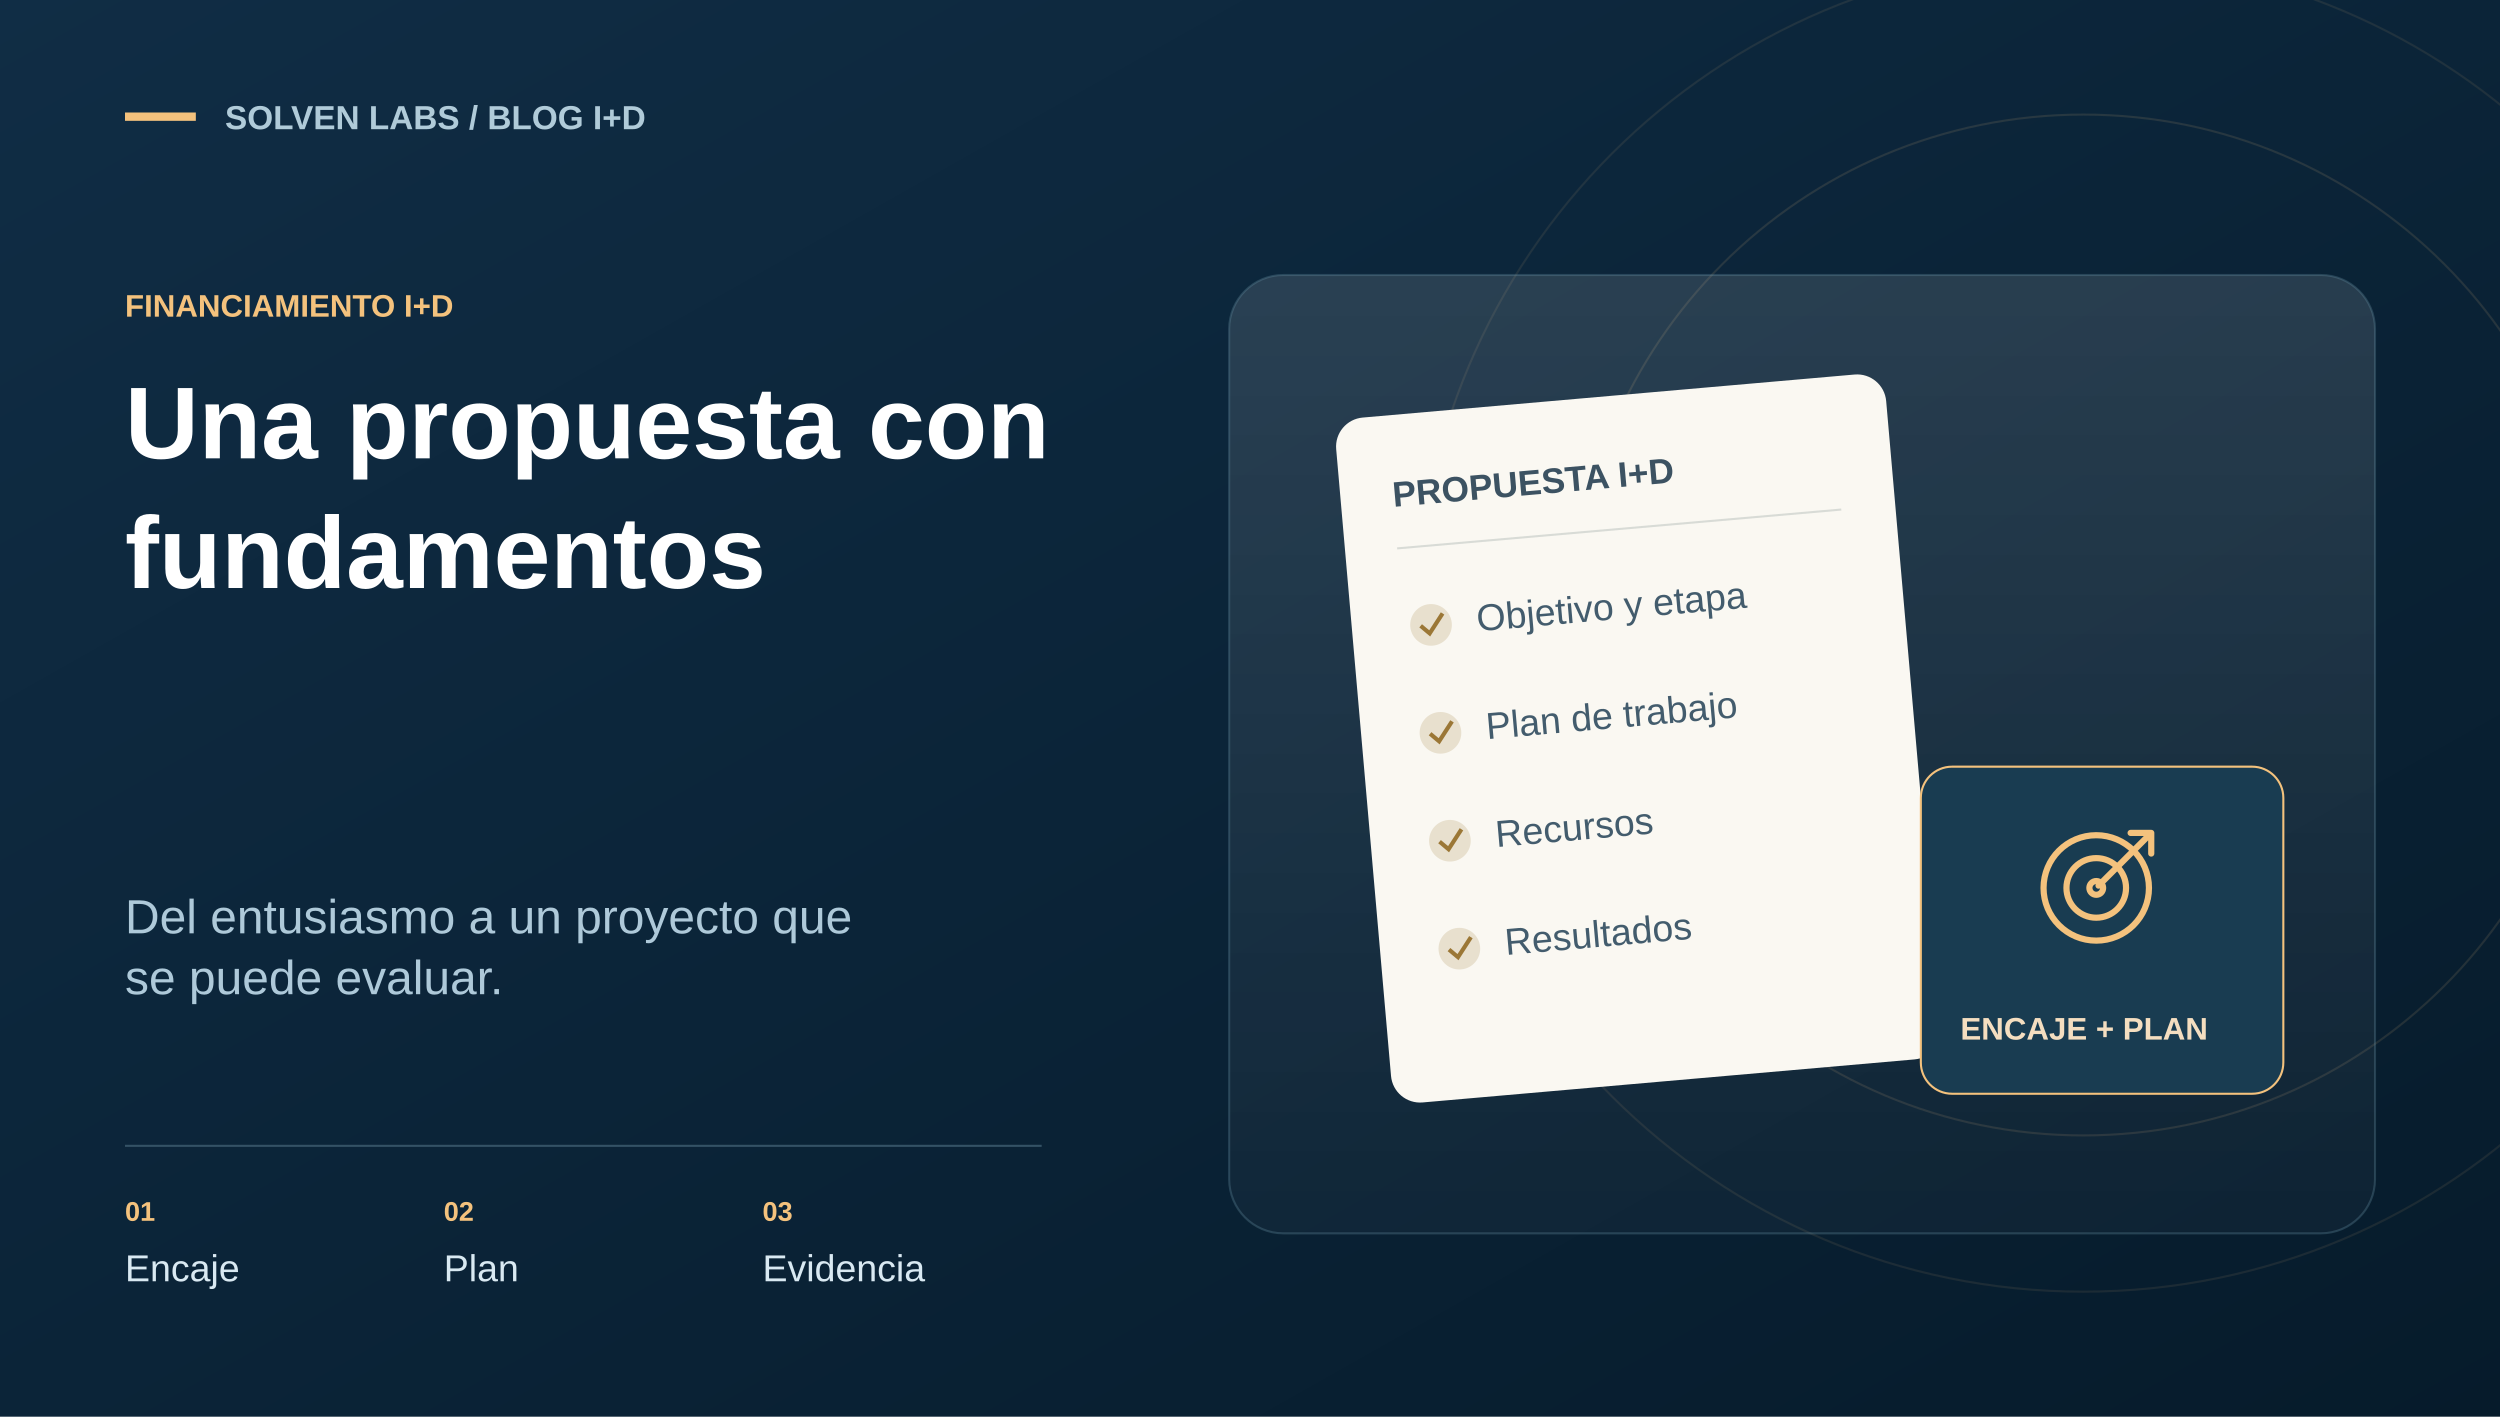
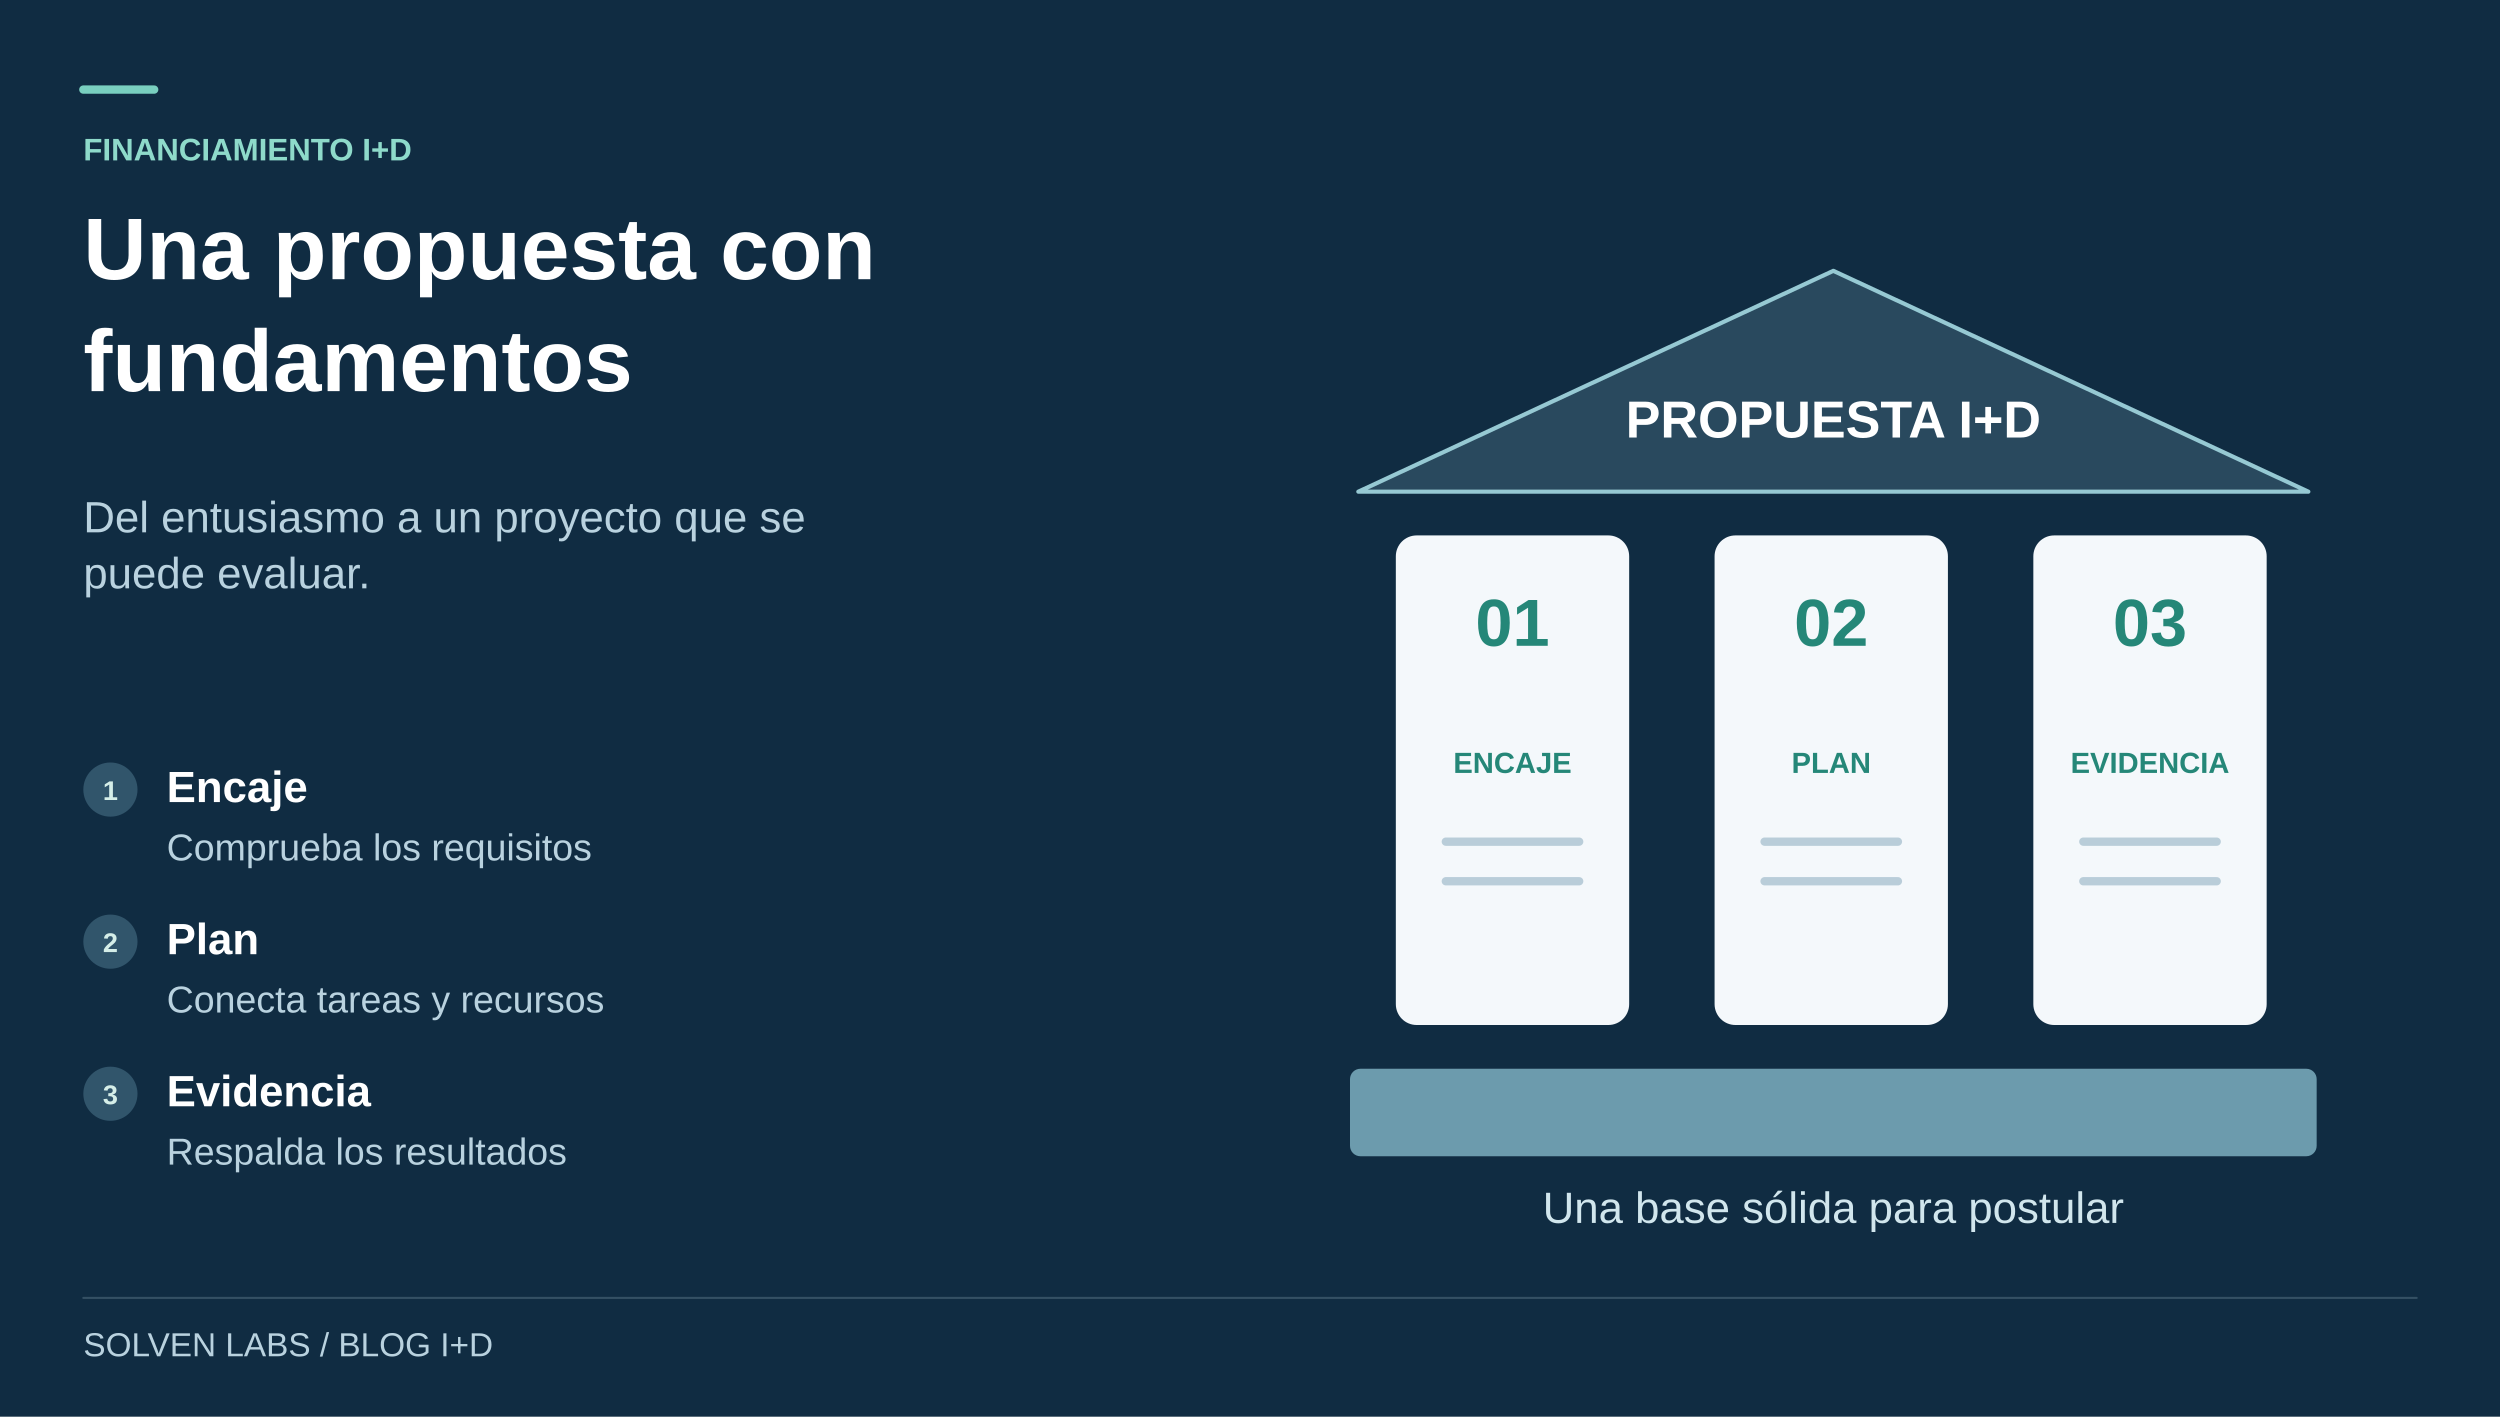
- <svg xmlns="http://www.w3.org/2000/svg" viewBox="0 0 1200 680" role="img" aria-labelledby="title desc">
-   <defs>
-     <linearGradient id="paper" x2="1" y2="1">
-       <stop stop-color="#f9fcfd" />
-       <stop offset="1" stop-color="#eaf2f6" />
-     </linearGradient>
-     <linearGradient id="night" x2="1" y2="1">
-       <stop stop-color="#102d45" />
-       <stop offset="1" stop-color="#061b2b" />
-     </linearGradient>
-     <linearGradient id="glass" x2="0" y2="1">
-       <stop stop-color="#fff" stop-opacity=".12" />
-       <stop offset="1" stop-color="#fff" stop-opacity=".025" />
-     </linearGradient>
-     <filter id="shadow" x="-30%" y="-30%" width="160%" height="180%">
-       <feDropShadow dx="0" dy="10" stdDeviation="12" flood-color="#052d45" flood-opacity=".1" />
-     </filter>
-     <marker id="arrow" viewBox="0 0 10 10" refX="8" refY="5" markerWidth="5" markerHeight="5" orient="auto">
-       <path d="m1 1 7 4-7 4" fill="none" stroke="#56a4b9" stroke-width="1.5" />
-     </marker>
-   </defs>
+ <svg xmlns="http://www.w3.org/2000/svg" width="1200" height="680" viewBox="0 0 1200 680" role="img" aria-labelledby="title desc">
+   <rect x="0" y="0" width="1200" height="680" rx="0" fill="#102c42" stroke="none" />
  <g font-family="Arial, Helvetica, sans-serif">
-     <rect width="1200" height="680" fill="url(#night)" />
-     <circle cx="1000" cy="300" r="320" fill="none" stroke="#f4c27d" stroke-opacity=".09" />
-     <circle cx="1000" cy="300" r="245" fill="none" stroke="#f4c27d" stroke-opacity=".12" />
-     <path d="M60 56h34" stroke="#f4c27d" stroke-width="4" />
-     <text x="108" y="62" fill="#b0cbd9" font-size="16" font-weight="700">SOLVEN LABS  /  BLOG I+D</text>
-     <text x="60" y="152" fill="#f4c27d" font-size="15" font-weight="700">FINANCIAMIENTO I+D</text>
-     <text x="60" y="220" fill="#fff" font-size="49" font-weight="700">Una propuesta con</text>
-     <text x="60" y="282.23" fill="#fff" font-size="49" font-weight="700">fundamentos</text>
-     <text x="60" y="448" fill="#aec9d9" font-size="23" font-weight="400">Del entusiasmo a un proyecto que</text>
-     <text x="60" y="477.21" fill="#aec9d9" font-size="23" font-weight="400">se puede evaluar.</text>
-     <path d="M60 550h440" stroke="#345265" />
-     <text x="60" y="586" fill="#f4c27d" font-size="13" font-weight="700">01</text>
-     <text x="60" y="615" fill="#d9e9f2" font-size="18" font-weight="500">Encaje</text>
-     <text x="213" y="586" fill="#f4c27d" font-size="13" font-weight="700">02</text>
-     <text x="213" y="615" fill="#d9e9f2" font-size="18" font-weight="500">Plan</text>
-     <text x="366" y="586" fill="#f4c27d" font-size="13" font-weight="700">03</text>
-     <text x="366" y="615" fill="#d9e9f2" font-size="18" font-weight="500">Evidencia</text>
-     <g transform="translate(590 132)">
-       <rect width="550" height="460" rx="26" fill="url(#glass)" stroke="#648ea1" stroke-opacity=".32" />
-       <g transform="rotate(-5 190 211)">
-         <rect x="63" y="58" width="265" height="330" rx="14" fill="#faf8f2" />
-         <text x="88" y="102" fill="#3c5262" font-size="17" font-weight="700">PROPUESTA I+D</text>
-         <path d="M88 122h214" stroke="#d8dbd6" />
-         <circle cx="101" cy="160" r="10" fill="#e8e0ce" />
-         <path d="m96 160 4 4 7-9" fill="none" stroke="#9b7736" stroke-width="2" />
-         <text x="123" y="165" fill="#435c6d" font-size="18" font-weight="400">Objetivo y etapa</text>
-         <circle cx="101" cy="212" r="10" fill="#e8e0ce" />
-         <path d="m96 212 4 4 7-9" fill="none" stroke="#9b7736" stroke-width="2" />
-         <text x="123" y="217" fill="#435c6d" font-size="18" font-weight="400">Plan de trabajo</text>
-         <circle cx="101" cy="264" r="10" fill="#e8e0ce" />
-         <path d="m96 264 4 4 7-9" fill="none" stroke="#9b7736" stroke-width="2" />
-         <text x="123" y="269" fill="#435c6d" font-size="18" font-weight="400">Recursos</text>
-         <circle cx="101" cy="316" r="10" fill="#e8e0ce" />
-         <path d="m96 316 4 4 7-9" fill="none" stroke="#9b7736" stroke-width="2" />
-         <text x="123" y="321" fill="#435c6d" font-size="18" font-weight="400">Resultados</text>
-       </g>
-       <rect x="332" y="236" width="174" height="157" rx="15" fill="#193c51" stroke="#f4c27d" />
-       <g transform="translate(381 259) scale(1.1)" fill="none" stroke="#f4c27d" stroke-width="2.7" stroke-linecap="round" stroke-linejoin="round">
-         <circle cx="32" cy="32" r="23" />
-         <circle cx="32" cy="32" r="13" />
-         <circle cx="32" cy="32" r="3" />
-         <path d="m33 31 23-23M47 8h9v9" />
-       </g>
-       <text x="351" y="367" fill="#f4dec0" font-size="15" font-weight="700">ENCAJE + PLAN</text>
+     <path d="M40 43h34" fill="none" stroke="#79cfbf" stroke-width="4" stroke-linecap="round" stroke-linejoin="round" stroke-dasharray="" />
+     <text x="40" y="77" font-size="15" fill="#8edaca" font-weight="700" text-anchor="start">FINANCIAMIENTO I+D</text>
+     <text x="40" y="134" font-size="42" fill="#fff" font-weight="700" text-anchor="start">Una propuesta con</text>
+     <text x="40" y="187.76" font-size="42" fill="#fff" font-weight="700" text-anchor="start">fundamentos</text>
+     <text x="40" y="255.52" font-size="21" fill="#b9d2df" font-weight="400" text-anchor="start">Del entusiasmo a un proyecto que se</text>
+     <text x="40" y="282.4" font-size="21" fill="#b9d2df" font-weight="400" text-anchor="start">puede evaluar.</text>
+     <g transform="translate(620 100)">
+       <path d="M32 136 260 30 488 136Z" fill="#29495e" stroke="#96c9d3" stroke-width="2" stroke-linecap="round" stroke-linejoin="round" stroke-dasharray="" />
+       <text x="260" y="110" font-size="25" fill="#fff" font-weight="700" text-anchor="middle">PROPUESTA I+D</text>
+       <rect x="50" y="157" width="112" height="235" rx="10" fill="#f4f8fb" stroke="none" />
+       <text x="106" y="210" font-size="32" fill="#258778" font-weight="700" text-anchor="middle">01</text>
+       <text x="106" y="271" font-size="14" fill="#258778" font-weight="700" text-anchor="middle">ENCAJE</text>
+       <path d="M74 304h64M74 323h64" fill="none" stroke="#b9cdd9" stroke-width="4" stroke-linecap="round" stroke-linejoin="round" stroke-dasharray="" />
+       <rect x="203" y="157" width="112" height="235" rx="10" fill="#f4f8fb" stroke="none" />
+       <text x="259" y="210" font-size="32" fill="#258778" font-weight="700" text-anchor="middle">02</text>
+       <text x="259" y="271" font-size="14" fill="#258778" font-weight="700" text-anchor="middle">PLAN</text>
+       <path d="M227 304h64M227 323h64" fill="none" stroke="#b9cdd9" stroke-width="4" stroke-linecap="round" stroke-linejoin="round" stroke-dasharray="" />
+       <rect x="356" y="157" width="112" height="235" rx="10" fill="#f4f8fb" stroke="none" />
+       <text x="412" y="210" font-size="32" fill="#258778" font-weight="700" text-anchor="middle">03</text>
+       <text x="412" y="271" font-size="14" fill="#258778" font-weight="700" text-anchor="middle">EVIDENCIA</text>
+       <path d="M380 304h64M380 323h64" fill="none" stroke="#b9cdd9" stroke-width="4" stroke-linecap="round" stroke-linejoin="round" stroke-dasharray="" />
+       <rect x="28" y="413" width="464" height="42" rx="5" fill="#6c9bad" stroke="none" />
+       <text x="260" y="487" font-size="21" fill="#d1e6ed" font-weight="400" text-anchor="middle">Una base sólida para postular</text>
    </g>
+     <circle cx="53" cy="379" r="13" fill="#31556b" stroke="none" stroke-width="2" />
+     <text x="53" y="384" font-size="13" fill="#d5eee8" font-weight="700" text-anchor="middle">1</text>
+     <text x="80" y="385" font-size="21" fill="#fff" font-weight="700" text-anchor="start">Encaje</text>
+     <text x="80" y="413" font-size="18" fill="#b9d2df" font-weight="400" text-anchor="start">Comprueba los requisitos</text>
+     <circle cx="53" cy="452" r="13" fill="#31556b" stroke="none" stroke-width="2" />
+     <text x="53" y="457" font-size="13" fill="#d5eee8" font-weight="700" text-anchor="middle">2</text>
+     <text x="80" y="458" font-size="21" fill="#fff" font-weight="700" text-anchor="start">Plan</text>
+     <text x="80" y="486" font-size="18" fill="#b9d2df" font-weight="400" text-anchor="start">Conecta tareas y recursos</text>
+     <circle cx="53" cy="525" r="13" fill="#31556b" stroke="none" stroke-width="2" />
+     <text x="53" y="530" font-size="13" fill="#d5eee8" font-weight="700" text-anchor="middle">3</text>
+     <text x="80" y="531" font-size="21" fill="#fff" font-weight="700" text-anchor="start">Evidencia</text>
+     <text x="80" y="559" font-size="18" fill="#b9d2df" font-weight="400" text-anchor="start">Respalda los resultados</text>
+     <path d="M40 623H1160" fill="none" stroke="#345064" stroke-width="1" stroke-linecap="round" stroke-linejoin="round" stroke-dasharray="" />
+     <text x="40" y="651" font-size="16" fill="#b9d2df" font-weight="400" text-anchor="start">SOLVEN LABS / BLOG I+D</text>
  </g>
</svg>
